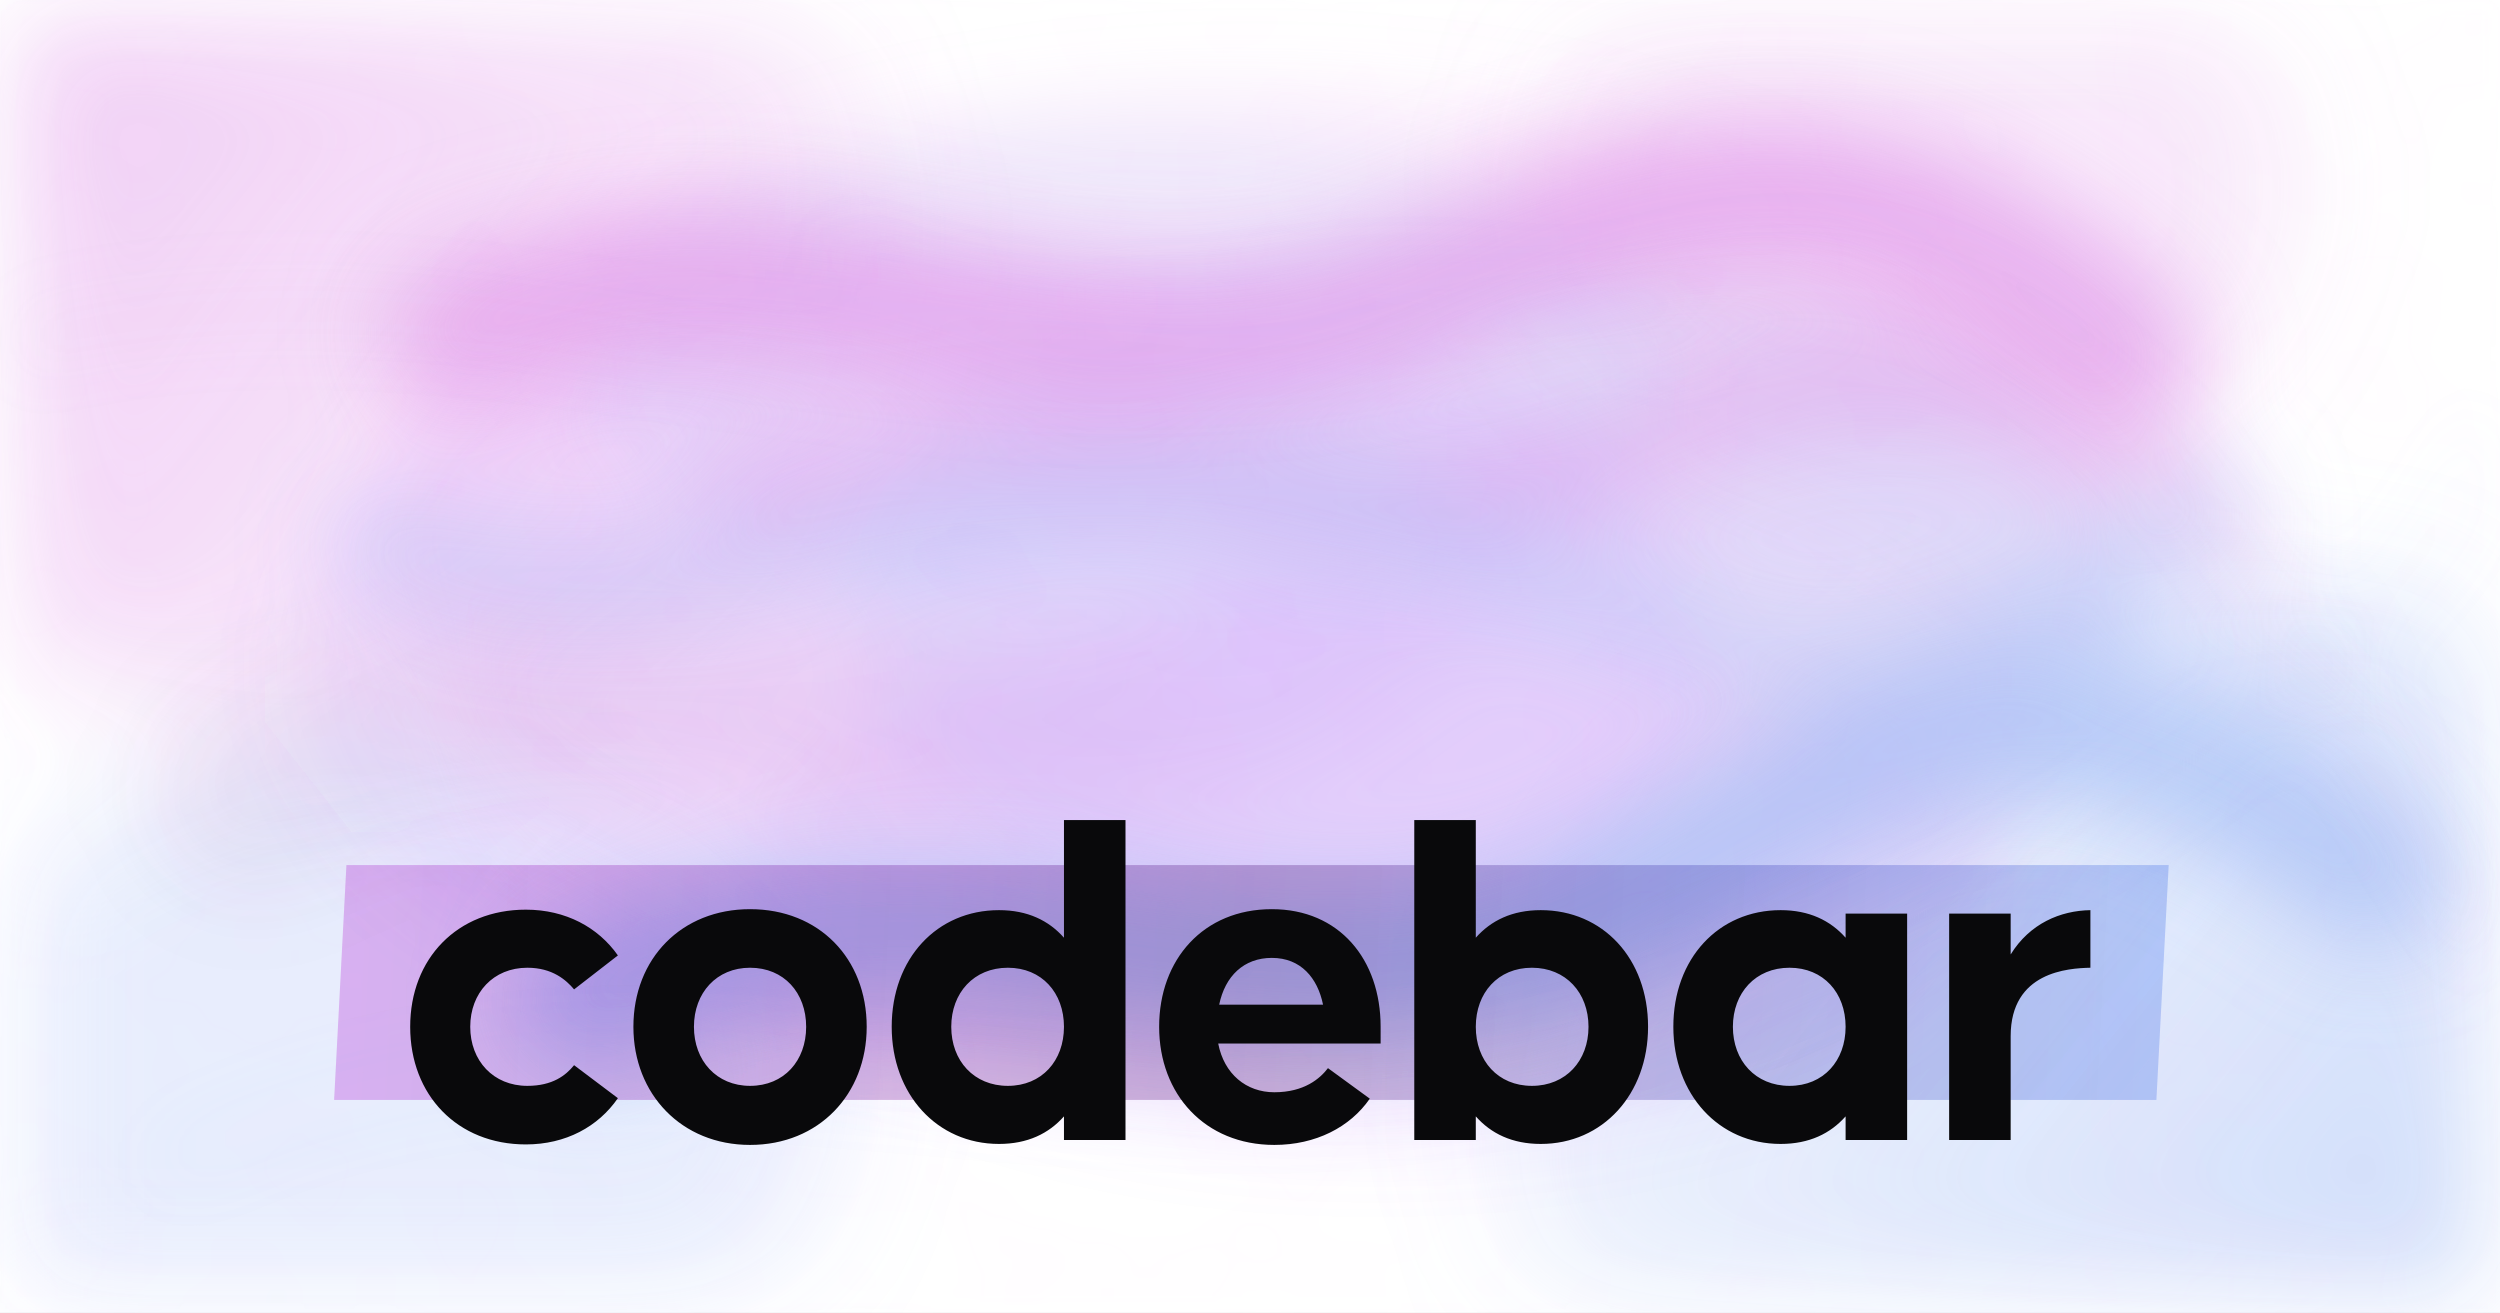
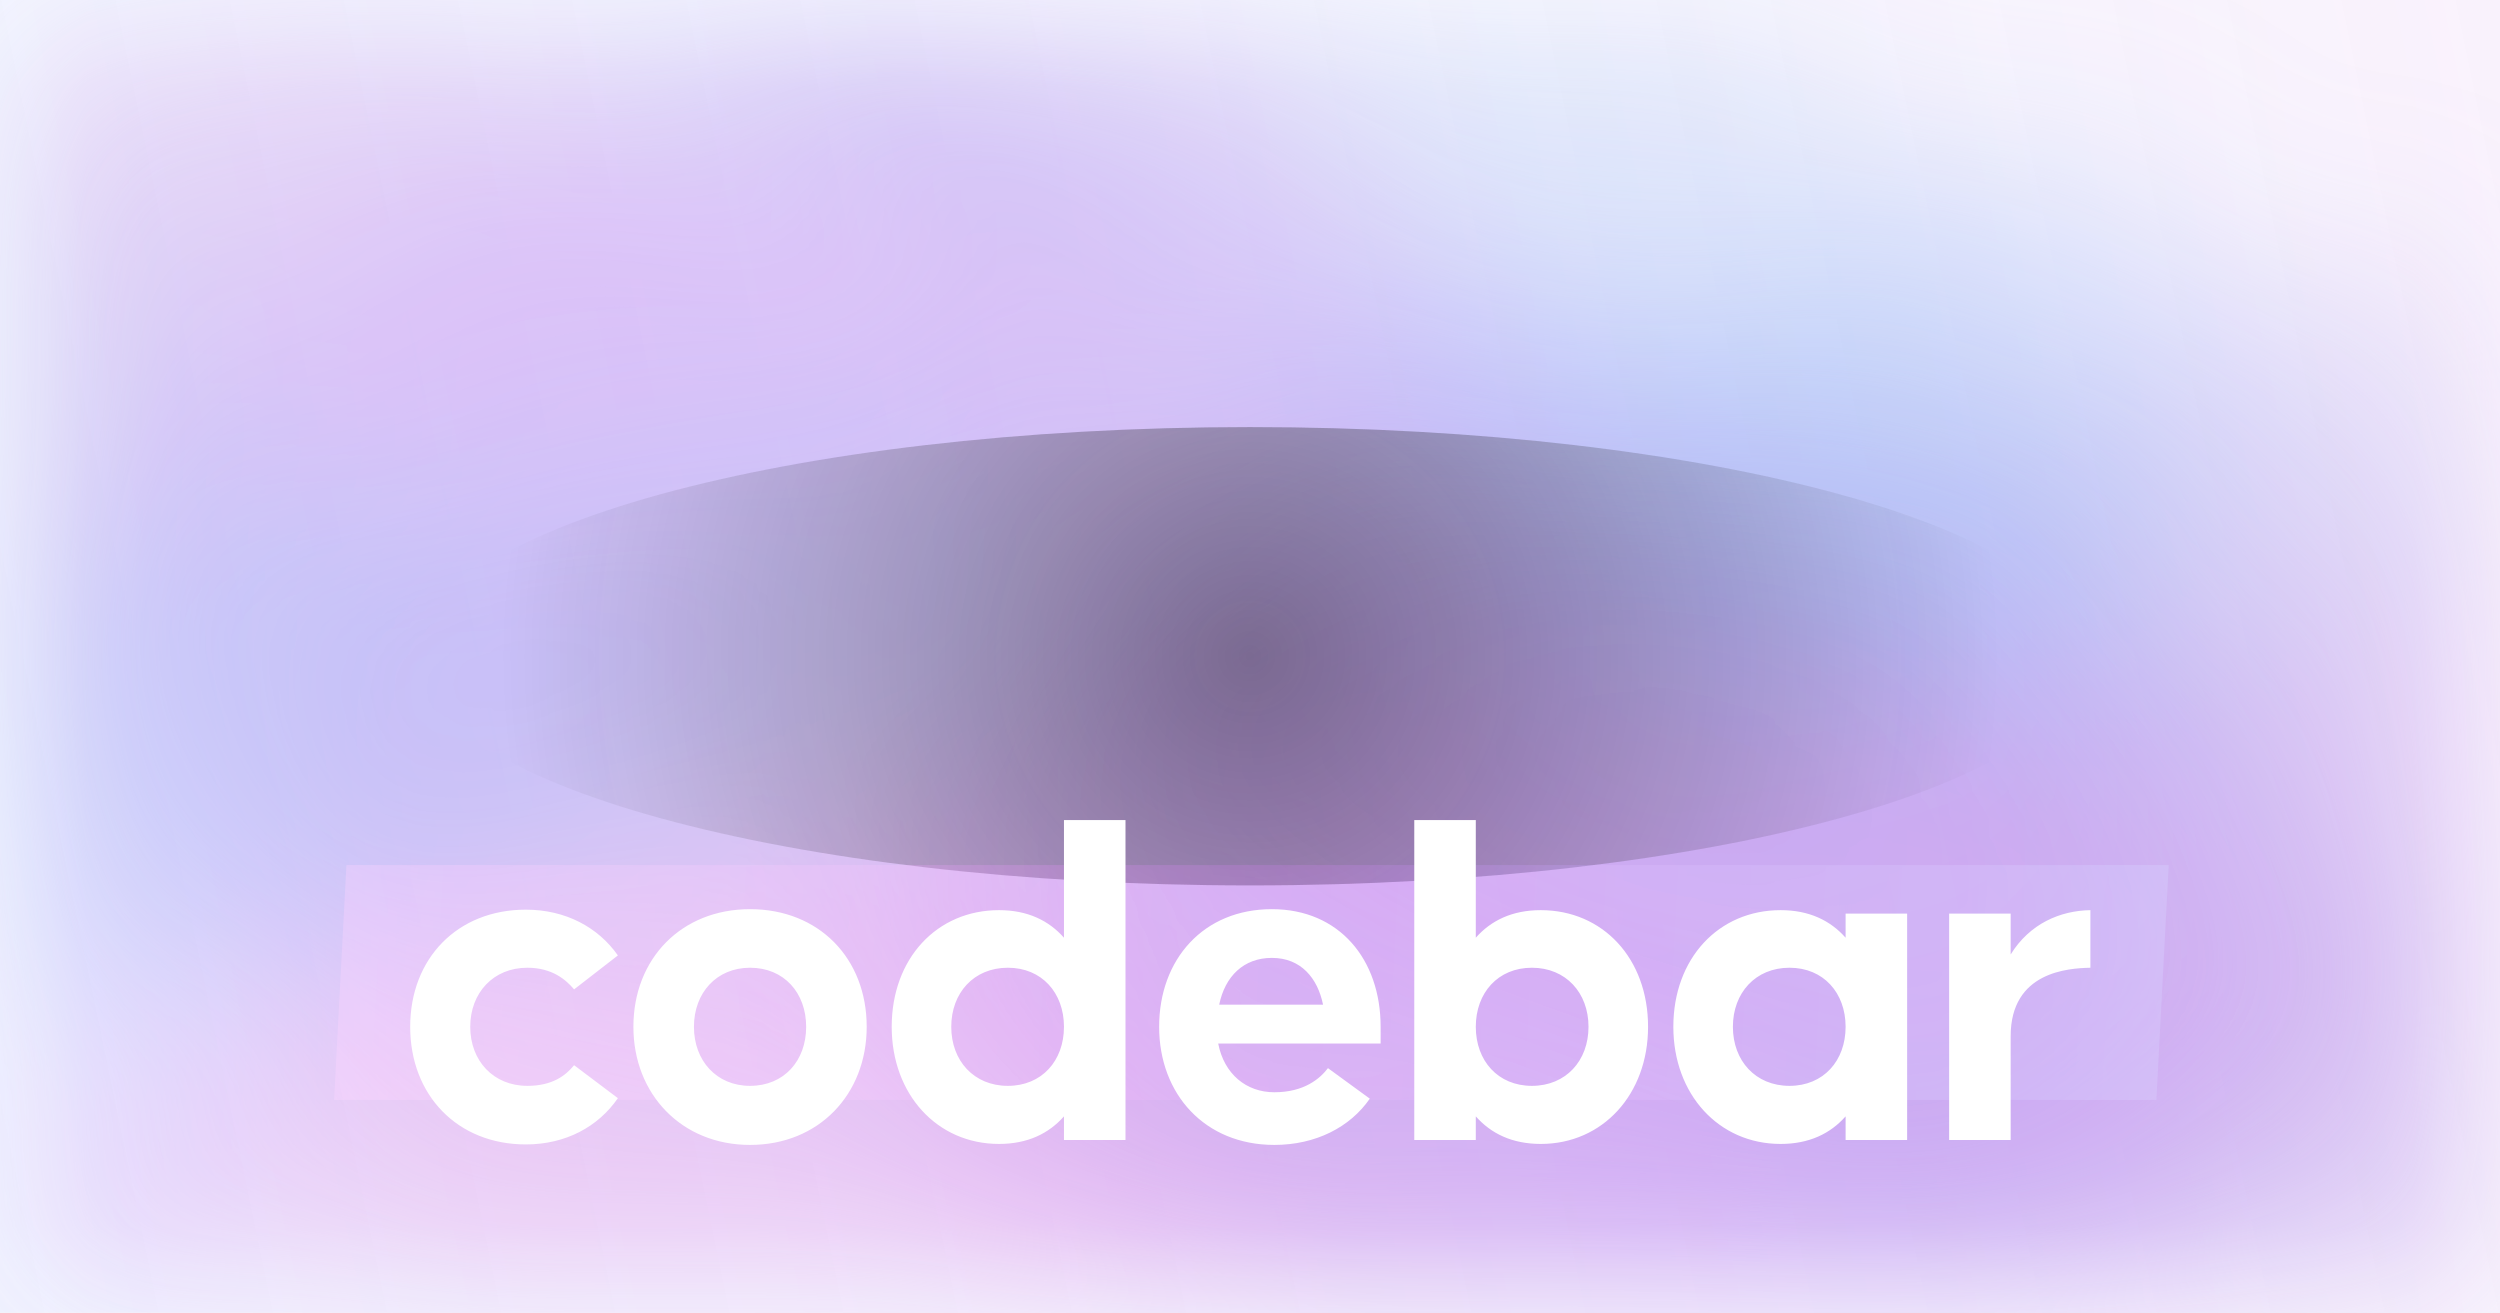
<svg xmlns="http://www.w3.org/2000/svg" width="1200" height="630" viewBox="0 0 1200 630" fill="none">
  <defs>
-     <linearGradient id="flow-pink" gradientUnits="userSpaceOnUse" x1="0" y1="0" x2="500" y2="400">
-       <stop offset="0%" stop-color="#E29DEB" stop-opacity="0.55" />
-       <stop offset="100%" stop-color="#E29DEB" stop-opacity="0" />
+     <linearGradient id="base-wash" gradientUnits="userSpaceOnUse" x1="1269.8" y1="176.4" x2="-69.8" y2="453.6">
+       <stop offset="0%" stop-color="#F9F0FC" stop-opacity="0.9" />
+       <stop offset="50%" stop-color="#F5F7FE" stop-opacity="0.85" />
+       <stop offset="100%" stop-color="#EEF3FE" stop-opacity="0.9" />
    </linearGradient>
-     <linearGradient id="flow-blue" gradientUnits="userSpaceOnUse" x1="1200" y1="630" x2="700" y2="230">
-       <stop offset="0%" stop-color="#A8C0F6" stop-opacity="0.6" />
-       <stop offset="100%" stop-color="#A8C0F6" stop-opacity="0" />
+     <linearGradient id="codebar-logo-inverted-bg" gradientUnits="userSpaceOnUse" x1="-24" y1="0" x2="635" y2="0">
+       <stop offset="0%" stop-color="rgb(192,38,211)" stop-opacity="0.45" />
+       <stop offset="50%" stop-color="rgb(80,4,114)" stop-opacity="0.45" />
+       <stop offset="100%" stop-color="rgb(37,99,235)" stop-opacity="0.40" />
    </linearGradient>
-     <linearGradient id="flow-violet" gradientUnits="userSpaceOnUse" x1="200" y1="630" x2="1000" y2="0">
-       <stop offset="0%" stop-color="#500472" stop-opacity="0.08" />
-       <stop offset="50%" stop-color="#C084FC" stop-opacity="0.18" />
-       <stop offset="100%" stop-color="#2563EB" stop-opacity="0.1" />
-     </linearGradient>
-     <linearGradient id="og-logo-strip-gradient" gradientUnits="userSpaceOnUse" x1="-24" y1="0" x2="635" y2="0">
-       <stop offset="0%" stop-color="rgb(192,38,211)" stop-opacity="0.3" />
-       <stop offset="50%" stop-color="rgb(80,4,114)" stop-opacity="0.28" />
-       <stop offset="100%" stop-color="rgb(37,99,235)" stop-opacity="0.25" />
-     </linearGradient>
-     <filter id="soft-blur" x="-30%" y="-30%" width="160%" height="160%">
-       <feGaussianBlur stdDeviation="32" />
+     <filter id="brush-blur" x="-35%" y="-35%" width="170%" height="170%">
+       <feGaussianBlur stdDeviation="44" />
    </filter>
-     <filter id="brush-blur" x="-30%" y="-30%" width="160%" height="160%">
-       <feGaussianBlur stdDeviation="22" />
-     </filter>
-     <filter id="cloud-blur" x="-40%" y="-40%" width="180%" height="180%">
-       <feGaussianBlur stdDeviation="18" />
-     </filter>
-     <filter id="mist-texture" x="0" y="0" width="100%" height="100%">
-       <feTurbulence type="fractalNoise" baseFrequency="0.012" numOctaves="3" seed="8" result="noise" />
-       <feColorMatrix in="noise" type="matrix" values="0 0 0 0 0.91                         0 0 0 0 0.62                         0 0 0 0 0.96                         0 0 0 0.035 0" result="tint" />
-       <feGaussianBlur in="tint" stdDeviation="6" />
-     </filter>
+     <radialGradient id="logo-backdrop" cx="600" cy="315" r="360" gradientUnits="userSpaceOnUse">
+       <stop offset="0%" stop-color="#09090b" stop-opacity="0.42" />
+       <stop offset="100%" stop-color="#09090b" stop-opacity="0" />
+     </radialGradient>
  </defs>
  <rect width="1200" height="630" fill="#FFFFFF" />
-   <g opacity="0.95" filter="url(#soft-blur)">
-     <ellipse cx="140" cy="120" rx="280" ry="220" fill="url(#flow-pink)" />
-     <ellipse cx="1040" cy="520" rx="320" ry="240" fill="url(#flow-blue)" />
-     <ellipse cx="920" cy="90" rx="180" ry="140" fill="#E29DEB" fill-opacity="0.22" />
-     <ellipse cx="180" cy="520" rx="220" ry="160" fill="#A8C0F6" fill-opacity="0.28" />
+   <rect width="1200" height="630" fill="url(#base-wash)" />
+   <g filter="url(#brush-blur)">
+     <ellipse cx="728.3" cy="467.2" rx="301.9" ry="244.5" fill="#E29DEB" fill-opacity="0.28" />
+     <ellipse cx="819.4" cy="456.3" rx="306.9" ry="196.4" fill="#C084FC" fill-opacity="0.22" />
+     <ellipse cx="276.5" cy="166.0" rx="269.9" ry="186.3" fill="#B8ADF0" fill-opacity="0.26" />
+     <ellipse cx="761.7" cy="400.4" rx="242.0" ry="270.3" fill="#A8C0F6" fill-opacity="0.30" />
+     <ellipse cx="800.4" cy="439.7" rx="377.1" ry="217.7" fill="#B8ADF0" fill-opacity="0.26" />
+     <ellipse cx="962.2" cy="365.6" rx="300.8" ry="177.4" fill="#B8ADF0" fill-opacity="0.26" />
+     <path d="M348.9 653.5 C146.8 251.2, 220.4 351.3, 767.3 773.4" stroke="#E29DEB" stroke-opacity="0.28" stroke-width="249.8" stroke-linecap="round" fill="none" />
+     <path d="M-64.6 -40.6 C769.0 455.3, 125.0 131.4, 980.8 422.6" stroke="#DDA6EF" stroke-opacity="0.24" stroke-width="204.1" stroke-linecap="round" fill="none" />
+     <path d="M22.0 476.3 C273.5 35.5, 673.6 107.0, 909.1 588.7" stroke="#C084FC" stroke-opacity="0.22" stroke-width="286.8" stroke-linecap="round" fill="none" />
+     <path d="M-86.0 23.2 C75.1 438.1, 448.5 599.1, 1138.4 218.6" stroke="#B8ADF0" stroke-opacity="0.26" stroke-width="187.8" stroke-linecap="round" fill="none" />
+     <path d="M39.7 377.7 C1093.8 99.5, 515.9 512.3, 975.5 173.2" stroke="#A8C0F6" stroke-opacity="0.30" stroke-width="206.7" stroke-linecap="round" fill="none" />
+     <path d="M235.7 -184.3 C1184.0 292.3, 630.5 228.7, 1265.4 782.7" stroke="#9CB8F2" stroke-opacity="0.26" stroke-width="294.8" stroke-linecap="round" fill="none" />
+     <path d="M189.0 671.9 C664.1 311.3, 1093.8 495.0, 1176.6 847.3" stroke="#E29DEB" stroke-opacity="0.28" stroke-width="329.1" stroke-linecap="round" fill="none" />
+     <path d="M272.2 -157.3 C740.7 49.4, 416.1 594.4, 1201.9 395.2" stroke="#DDA6EF" stroke-opacity="0.24" stroke-width="215.1" stroke-linecap="round" fill="none" />
  </g>
-   <g filter="url(#cloud-blur)">
-     <ellipse cx="600" cy="250" rx="420" ry="210" fill="#E29DEB" fill-opacity="0.16" />
-     <ellipse cx="480" cy="320" rx="340" ry="190" fill="#C084FC" fill-opacity="0.12" />
-     <ellipse cx="720" cy="290" rx="310" ry="175" fill="#A8C0F6" fill-opacity="0.18" />
-     <ellipse cx="600" cy="360" rx="380" ry="160" fill="#E29DEB" fill-opacity="0.1" />
-     <ellipse cx="540" cy="180" rx="260" ry="120" fill="#A8C0F6" fill-opacity="0.14" />
-     <ellipse cx="660" cy="420" rx="300" ry="130" fill="#C084FC" fill-opacity="0.11" />
-   </g>
-   <g filter="url(#brush-blur)" opacity="0.72">
-     <path d="M220 160 C 380 90, 520 210, 680 140 S 920 80, 1020 170" stroke="#E29DEB" stroke-width="72" stroke-linecap="round" fill="none" />
-     <path d="M120 380 C 320 260, 480 420, 640 300 S 900 200, 1080 340" stroke="url(#flow-violet)" stroke-width="96" stroke-linecap="round" fill="none" />
-     <path d="M280 480 C 460 390, 620 520, 780 430 S 980 310, 1140 420" stroke="#A8C0F6" stroke-width="68" stroke-linecap="round" fill="none" />
-     <path d="M360 240 C 500 180, 620 280, 760 220 S 940 160, 1060 250" stroke="#E29DEB" stroke-width="48" stroke-linecap="round" fill="none" opacity="0.65" />
-     <path d="M180 260 C 340 320, 520 180, 700 260 S 940 340, 1060 240" stroke="#A8C0F6" stroke-width="40" stroke-linecap="round" fill="none" opacity="0.55" />
-   </g>
-   <g filter="url(#cloud-blur)" opacity="0.45">
-     <path d="M-40 180 C 220 80, 460 260, 760 150 S 1120 420, 1260 520" stroke="#E29DEB" stroke-width="3" stroke-linecap="round" fill="none" />
-     <path d="M80 560 C 340 430, 560 610, 860 470 S 1180 250, 1240 120" stroke="#A8C0F6" stroke-width="2.5" stroke-linecap="round" fill="none" />
-     <path d="M400 120 C 550 200, 650 90, 820 170" stroke="#C084FC" stroke-width="2" stroke-linecap="round" fill="none" />
-   </g>
-   <rect width="1200" height="630" filter="url(#mist-texture)" opacity="0.85" />
+   <ellipse cx="600" cy="315" rx="400" ry="110" fill="url(#logo-backdrop)" />
  <g transform="translate(600 315) scale(1.35) translate(-299.5 58)">
-     <g transform="translate(299.5 58) skewX(-3) translate(-299.5 -58)" style="mix-blend-mode: multiply">
-       <rect x="-23.96" y="16.24" width="647.92" height="83.52" fill="url(#og-logo-strip-gradient)" />
+     <g transform="translate(299.5 58) skewX(-3) translate(-299.5 -58)" style="mix-blend-mode: screen">
+       <rect x="-23.96" y="16.24" width="647.92" height="83.52" fill="url(#codebar-logo-inverted-bg)" />
    </g>
-     <path fill="#09090b" d="M42.025 115.575C17.7 115.575 0.9 98.075 0.9 73.75C0.9 49.425 17.7 32.1 42.025 32.1C56.2 32.1 67.75 38.4 74.75 48.375L59.175 60.45C56.375 57.125 51.475 52.75 42.55 52.75C30.475 52.75 22.25 61.675 22.25 73.75C22.25 85.825 30.475 94.75 42.55 94.75C51.475 94.75 56.2 91.075 59.175 87.4L74.75 99.125C67.75 109.275 56.2 115.575 42.025 115.575ZM121.74 115.75C97.415 115.75 80.265 97.725 80.265 73.75C80.265 49.425 97.415 31.925 121.74 31.925C146.24 31.925 163.215 49.425 163.215 73.75C163.215 97.725 146.24 115.75 121.74 115.75ZM121.74 94.75C133.815 94.75 141.69 85.825 141.69 73.75C141.69 61.675 133.815 52.75 121.74 52.75C109.84 52.75 101.79 61.675 101.79 73.75C101.79 85.825 109.84 94.75 121.74 94.75ZM210.256 115.4C188.206 115.4 172.106 97.725 172.106 73.75C172.106 49.425 188.206 32.275 210.256 32.275C220.406 32.275 227.931 35.95 233.356 42.075V0.25H255.231V114H233.356V105.6C227.931 111.725 220.406 115.4 210.256 115.4ZM213.406 94.75C225.481 94.75 233.356 85.825 233.356 73.75C233.356 61.675 225.481 52.75 213.406 52.75C201.331 52.75 193.281 61.675 193.281 73.75C193.281 85.825 201.331 94.75 213.406 94.75ZM308.144 115.75C283.469 115.75 267.194 97.725 267.194 73.75C267.194 49.775 282.944 31.925 307.269 31.925C331.244 31.925 345.944 49.775 345.944 73.75V79.7H288.194C290.294 90.55 298.169 97.025 308.144 97.025C318.819 97.025 324.419 92.125 327.219 88.45L342.094 99.3C335.094 109.45 322.844 115.75 308.144 115.75ZM288.544 65.875H325.469C323.544 56.425 317.594 49.25 307.269 49.25C297.294 49.25 290.644 55.725 288.544 65.875ZM402.883 115.4C392.733 115.4 385.208 111.725 379.783 105.6V114H357.908V0.25H379.783V42.075C385.208 35.95 392.733 32.275 402.883 32.275C424.933 32.275 441.033 49.425 441.033 73.75C441.033 97.725 424.933 115.4 402.883 115.4ZM399.733 94.75C411.808 94.75 419.858 85.825 419.858 73.75C419.858 61.675 411.808 52.75 399.733 52.75C387.658 52.75 379.783 61.675 379.783 73.75C379.783 85.825 387.658 94.75 399.733 94.75ZM488.171 115.4C466.121 115.4 450.021 97.725 450.021 73.75C450.021 49.425 466.121 32.275 488.171 32.275C498.321 32.275 505.846 35.95 511.271 42.075V33.5H533.146V114H511.271V105.6C505.846 111.725 498.321 115.4 488.171 115.4ZM491.321 94.75C503.396 94.75 511.271 85.825 511.271 73.75C511.271 61.675 503.396 52.75 491.321 52.75C479.246 52.75 471.196 61.675 471.196 73.75C471.196 85.825 479.246 94.75 491.321 94.75ZM548.084 114V33.5H569.959V48.025C576.784 37 587.634 32.45 598.309 32.275V52.75C590.434 52.925 569.959 54.15 569.959 77.075V114H548.084Z" />
+     <path fill="#ffffff" d="M42.025 115.575C17.7 115.575 0.9 98.075 0.9 73.75C0.9 49.425 17.7 32.1 42.025 32.1C56.2 32.1 67.75 38.4 74.75 48.375L59.175 60.45C56.375 57.125 51.475 52.75 42.55 52.75C30.475 52.75 22.25 61.675 22.25 73.75C22.25 85.825 30.475 94.75 42.55 94.75C51.475 94.75 56.2 91.075 59.175 87.4L74.75 99.125C67.75 109.275 56.2 115.575 42.025 115.575ZM121.74 115.75C97.415 115.75 80.265 97.725 80.265 73.75C80.265 49.425 97.415 31.925 121.74 31.925C146.24 31.925 163.215 49.425 163.215 73.75C163.215 97.725 146.24 115.75 121.74 115.75ZM121.74 94.75C133.815 94.75 141.69 85.825 141.69 73.75C141.69 61.675 133.815 52.75 121.74 52.75C109.84 52.75 101.79 61.675 101.79 73.75C101.79 85.825 109.84 94.75 121.74 94.75ZM210.256 115.4C188.206 115.4 172.106 97.725 172.106 73.75C172.106 49.425 188.206 32.275 210.256 32.275C220.406 32.275 227.931 35.95 233.356 42.075V0.25H255.231V114H233.356V105.6C227.931 111.725 220.406 115.4 210.256 115.4ZM213.406 94.75C225.481 94.75 233.356 85.825 233.356 73.75C233.356 61.675 225.481 52.75 213.406 52.75C201.331 52.75 193.281 61.675 193.281 73.75C193.281 85.825 201.331 94.75 213.406 94.75ZM308.144 115.75C283.469 115.75 267.194 97.725 267.194 73.75C267.194 49.775 282.944 31.925 307.269 31.925C331.244 31.925 345.944 49.775 345.944 73.75V79.7H288.194C290.294 90.55 298.169 97.025 308.144 97.025C318.819 97.025 324.419 92.125 327.219 88.45L342.094 99.3C335.094 109.45 322.844 115.75 308.144 115.75ZM288.544 65.875H325.469C323.544 56.425 317.594 49.25 307.269 49.25C297.294 49.25 290.644 55.725 288.544 65.875ZM402.883 115.4C392.733 115.4 385.208 111.725 379.783 105.6V114H357.908V0.25H379.783V42.075C385.208 35.95 392.733 32.275 402.883 32.275C424.933 32.275 441.033 49.425 441.033 73.75C441.033 97.725 424.933 115.4 402.883 115.4ZM399.733 94.75C411.808 94.75 419.858 85.825 419.858 73.75C419.858 61.675 411.808 52.75 399.733 52.75C387.658 52.75 379.783 61.675 379.783 73.75C379.783 85.825 387.658 94.75 399.733 94.75ZM488.171 115.4C466.121 115.4 450.021 97.725 450.021 73.75C450.021 49.425 466.121 32.275 488.171 32.275C498.321 32.275 505.846 35.95 511.271 42.075V33.5H533.146V114H511.271V105.6C505.846 111.725 498.321 115.4 488.171 115.4ZM491.321 94.75C503.396 94.75 511.271 85.825 511.271 73.75C511.271 61.675 503.396 52.75 491.321 52.75C479.246 52.75 471.196 61.675 471.196 73.75C471.196 85.825 479.246 94.75 491.321 94.75ZM548.084 114V33.5H569.959V48.025C576.784 37 587.634 32.45 598.309 32.275V52.75C590.434 52.925 569.959 54.15 569.959 77.075V114H548.084Z" />
  </g>
</svg>
